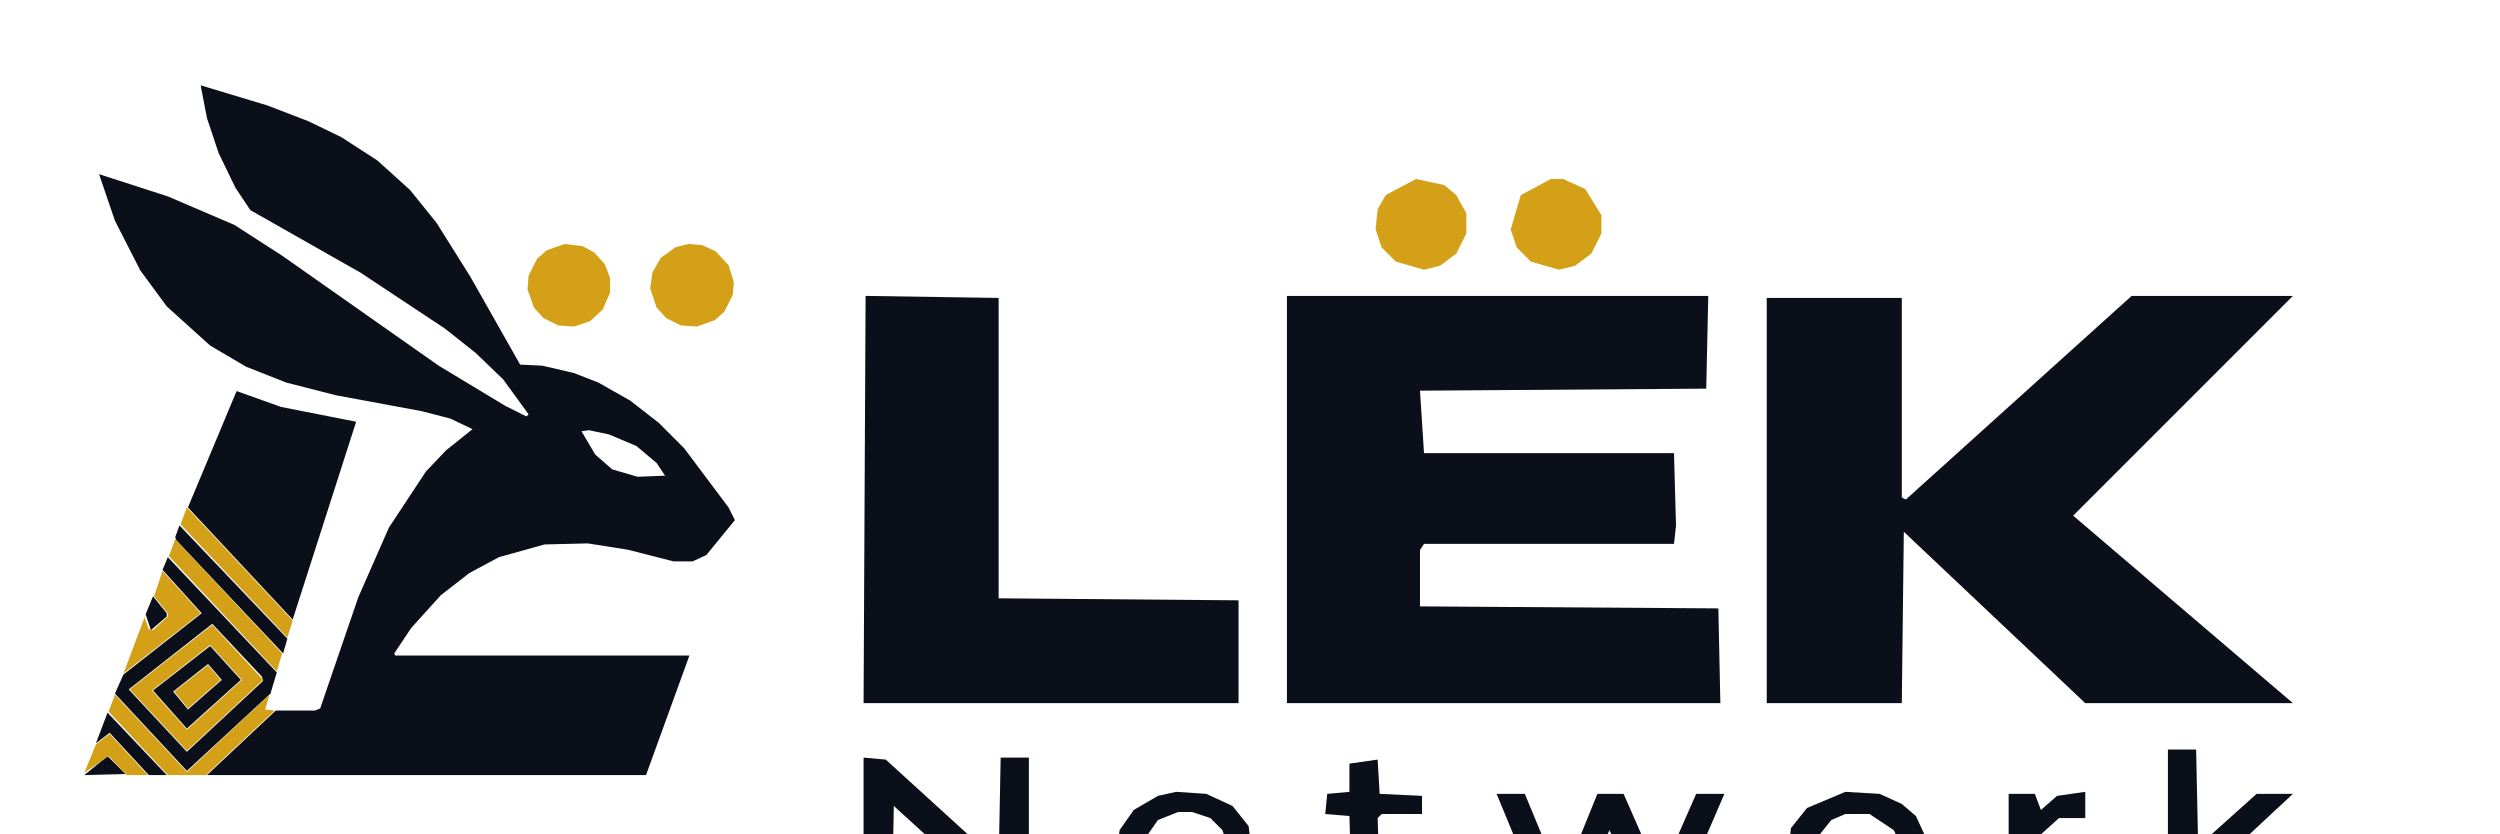
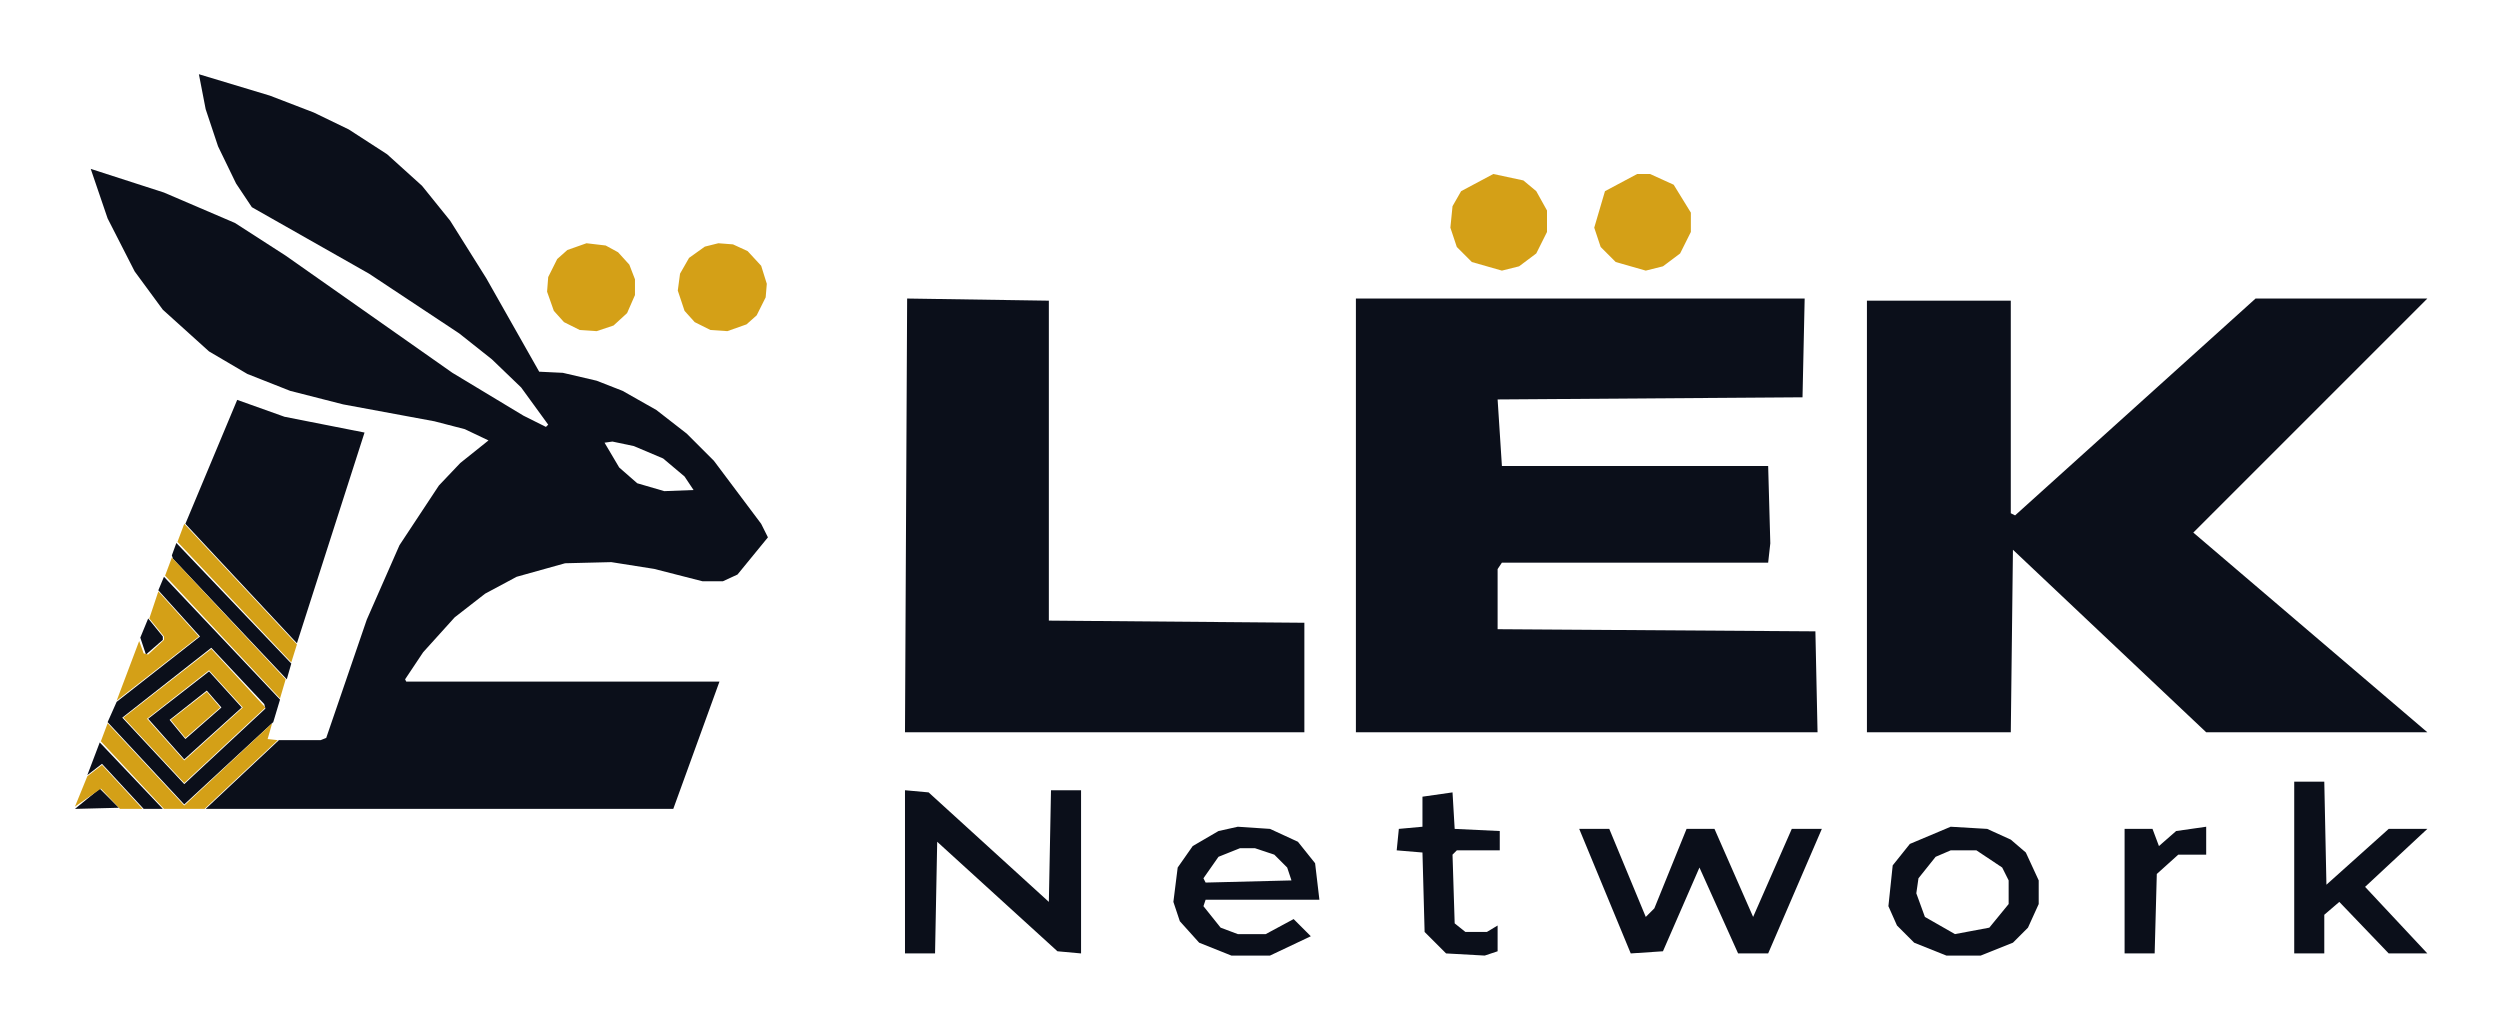
- <svg xmlns="http://www.w3.org/2000/svg" width="1440" height="480" viewBox="0 0 1440 480">
+ <svg xmlns="http://www.w3.org/2000/svg" width="1352" height="557" viewBox="8 9 1352 557">
  <g transform="translate(40.000 40.000) scale(0.609375)">
    <path fill="#0B0F1A" fill-rule="evenodd" d="M53,666 L36,649 L14,667 Z M36,608 L25,637 L38,627 L75,667 L92,667 Z M79,498 L72,515 L77,530 L92,517 L92,514 Z M93,461 L88,473 L125,514 L51,572 L43,590 L111,663 L190,590 L196,570 Z M135,524 L182,574 L183,578 L111,645 L56,586 Z M133,545 L79,587 L111,623 L162,577 Z M131,562 L144,577 L112,605 L98,588 Z M104,431 L100,442 L101,445 L202,552 L206,538 Z M158,304 L112,414 L211,520 L271,333 L200,319 Z M124,15 L130,46 L141,79 L157,112 L171,133 L275,192 L355,245 L384,268 L410,293 L434,326 L432,328 L412,318 L349,280 L201,176 L156,147 L93,120 L28,99 L43,143 L67,190 L92,224 L133,261 L167,281 L205,296 L252,308 L333,323 L360,330 L381,340 L356,360 L337,380 L302,433 L273,499 L237,604 L232,606 L195,606 L130,667 L545,667 L586,554 L308,554 L307,552 L323,528 L351,497 L378,476 L406,461 L449,449 L490,448 L528,454 L571,465 L589,465 L602,459 L629,426 L623,414 L581,358 L557,334 L530,313 L500,296 L477,287 L447,280 L426,279 L379,196 L347,145 L322,114 L291,86 L257,64 L226,49 L187,34 Z M484,342 L491,341 L510,345 L536,356 L555,372 L563,384 L537,385 L513,378 L497,364 Z" />
    <path fill="#D4A017" fill-rule="evenodd" d="M14,665 L37,649 L54,667 L74,667 L38,628 L25,638 Z M37,607 L93,667 L129,667 L194,606 L185,605 L189,591 L111,664 L43,591 Z M135,525 L57,586 L111,644 L183,577 Z M133,544 L163,577 L111,624 L78,587 Z M131,563 L99,588 L112,604 L143,577 Z M88,474 L80,498 L93,514 L93,517 L79,530 L75,529 L71,518 L51,571 L124,514 Z M100,444 L94,460 L196,569 L201,552 Z M111,414 L105,430 L206,537 L211,521 Z M585,165 L573,168 L559,178 L551,192 L549,207 L555,225 L564,235 L578,242 L593,243 L610,237 L619,229 L627,213 L628,201 L623,185 L611,172 L598,166 Z M468,165 L451,171 L442,179 L434,195 L433,208 L439,225 L448,235 L462,242 L477,243 L492,238 L504,227 L511,211 L511,197 L506,184 L496,173 L485,167 Z" />
  </g>
  <g transform="translate(480.000 88.000) scale(1.161202)">
    <path fill="#0B0F1A" fill-rule="evenodd" d="M329,318 L353,376 L368,375 L385,336 L403,376 L417,376 L442,318 L428,318 L410,359 L392,318 L379,318 L364,355 L360,359 L343,318 Z M621,317 L607,319 L599,326 L596,318 L583,318 L583,376 L597,376 L598,339 L608,330 L621,330 Z M483,325 L475,335 L473,354 L477,363 L485,371 L500,377 L516,377 L531,371 L538,364 L543,353 L543,342 L537,329 L530,323 L519,318 L502,317 Z M495,331 L502,328 L514,328 L526,336 L529,342 L529,353 L520,364 L504,367 L490,359 L486,348 L487,341 Z M149,326 L142,336 L140,352 L143,361 L152,371 L167,377 L185,377 L204,368 L196,360 L183,367 L170,367 L162,364 L154,354 L155,351 L208,351 L206,334 L198,324 L185,318 L170,317 L161,319 Z M154,341 L161,331 L171,327 L178,327 L187,330 L193,336 L195,342 L155,343 Z M256,303 L256,317 L245,318 L244,328 L256,329 L257,366 L267,376 L285,377 L291,375 L291,363 L286,366 L276,366 L271,362 L270,330 L272,328 L292,328 L292,319 L271,318 L270,301 Z M15,300 L15,376 L29,376 L30,324 L86,375 L97,376 L97,300 L83,300 L82,352 L26,301 Z M662,296 L662,376 L676,376 L676,358 L683,352 L706,376 L724,376 L695,345 L724,318 L706,318 L677,344 L676,296 Z M463,72 L463,273 L530,273 L531,188 L621,273 L724,273 L615,180 L724,71 L644,71 L532,172 L530,171 L530,72 Z M225,71 L225,273 L440,273 L439,226 L291,225 L291,197 L293,194 L417,194 L418,185 L417,149 L293,149 L291,118 L433,117 L434,71 Z M16,71 L15,273 L201,273 L201,222 L82,221 L82,72 Z" />
    <path fill="#D4A017" fill-rule="evenodd" d="M356,13 L341,21 L336,38 L339,47 L346,54 L360,58 L368,56 L376,50 L381,40 L381,31 L373,18 L362,13 Z M289,13 L274,21 L270,28 L269,38 L272,47 L279,54 L293,58 L301,56 L309,50 L314,40 L314,30 L309,21 L303,16 Z" />
  </g>
</svg>
